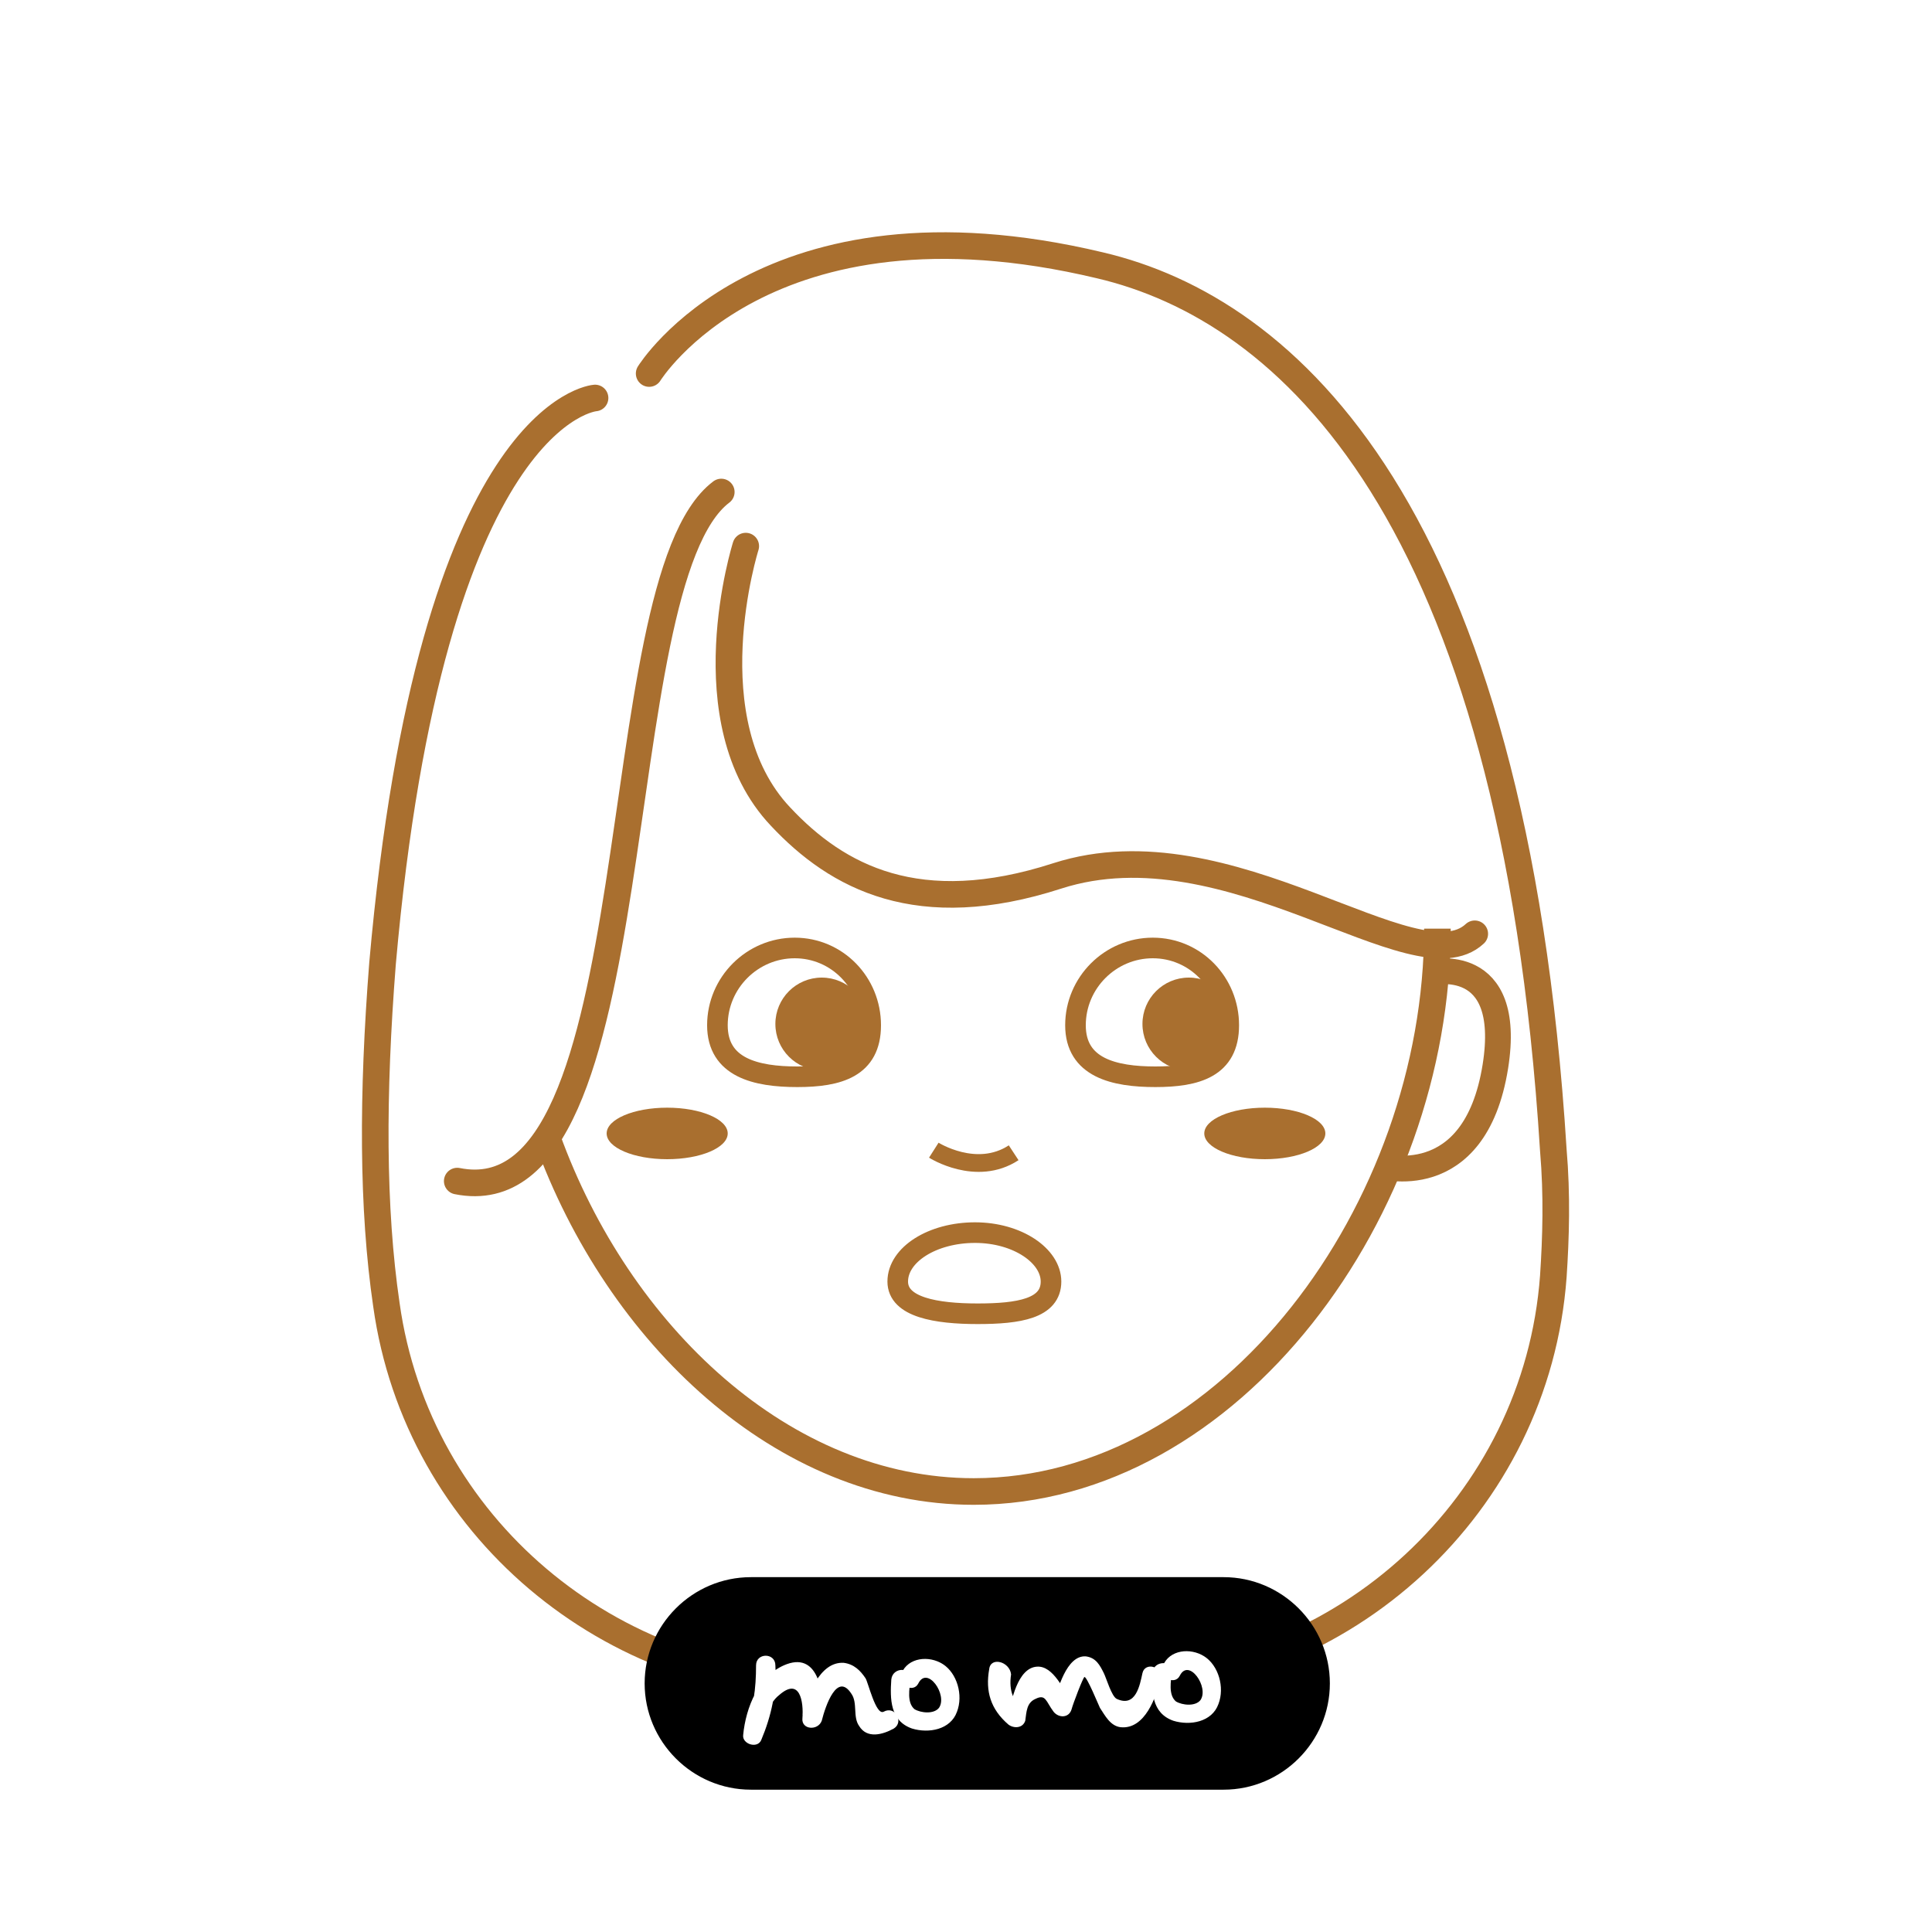
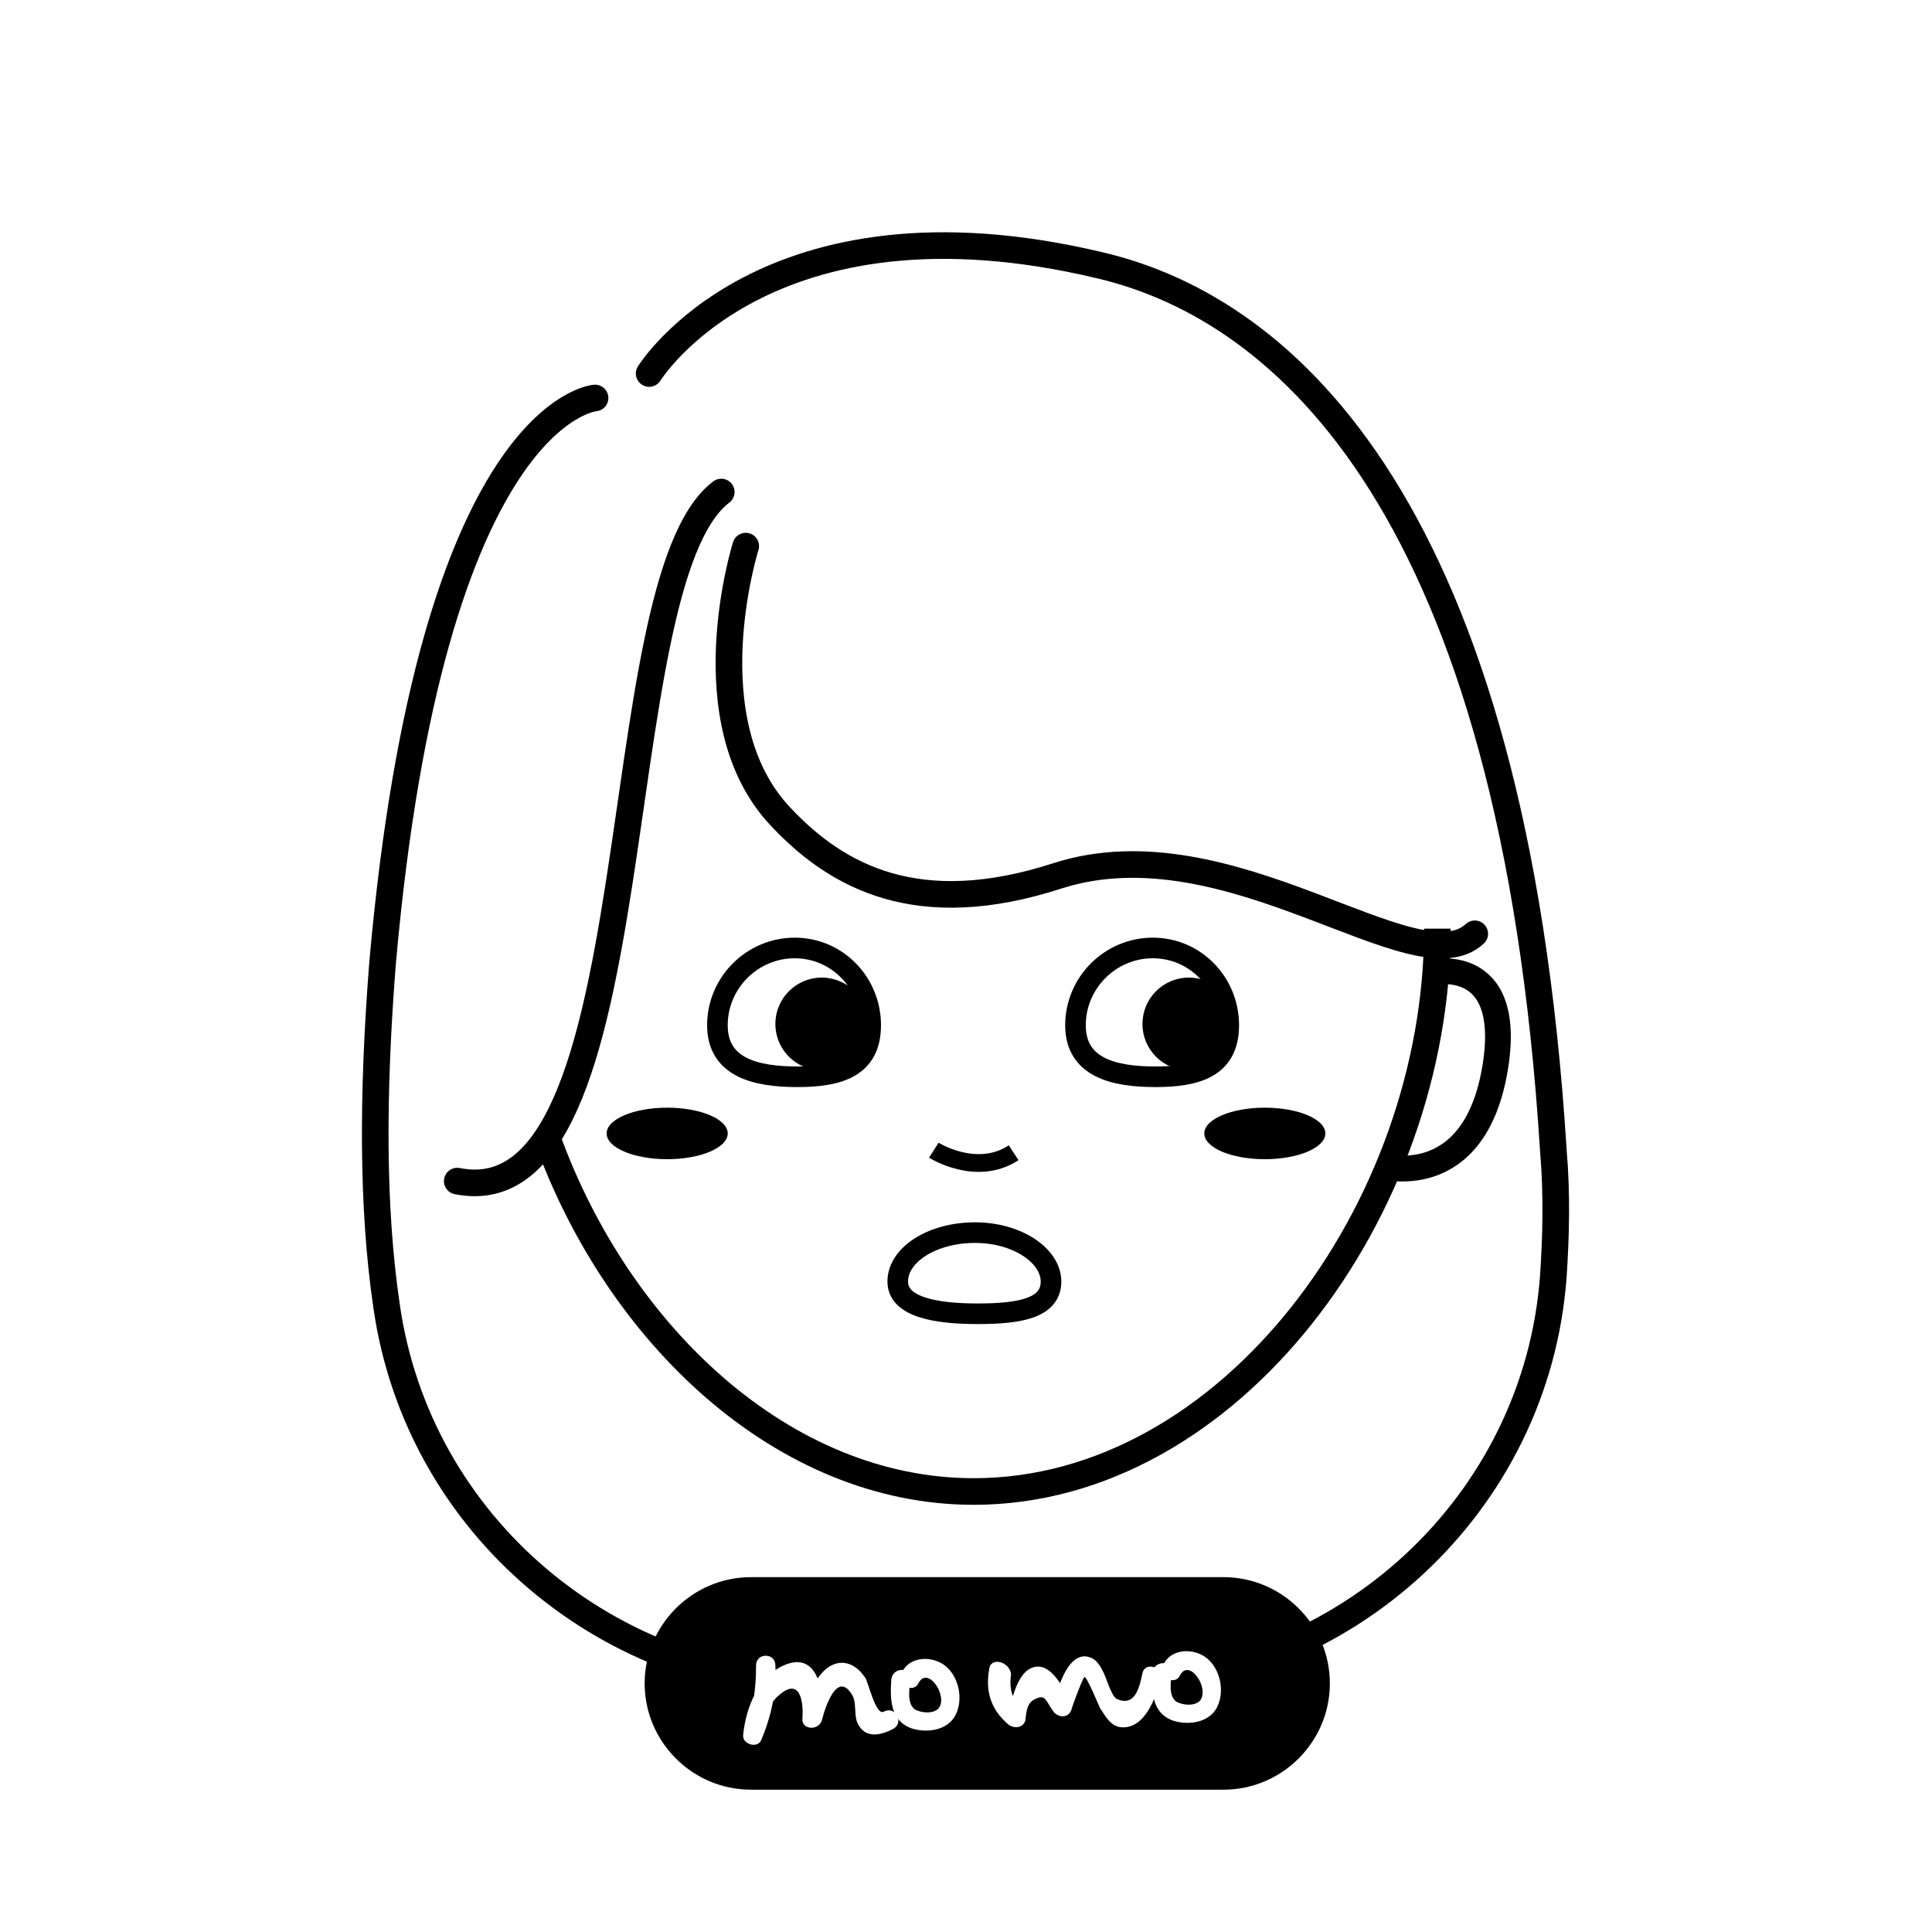
<svg xmlns="http://www.w3.org/2000/svg" version="1.0" id="圖層_1" x="0px" y="0px" viewBox="0 0 150 150" style="enable-background:new 0 0 150 150;" xml:space="preserve">
  <style type="text/css">
	.st0{fill:#FFFFFF;}
- 	.st1{fill:none;stroke:#A96F2F;stroke-width:2.066;stroke-miterlimit:10;}
- 	.st2{fill:none;stroke:#A96F2F;stroke-width:2.066;stroke-linecap:round;stroke-linejoin:round;stroke-miterlimit:10;}
- 	.st3{fill:none;stroke:#A96F2F;stroke-width:1.378;stroke-miterlimit:10;}
- 	.st4{fill:none;stroke:#A96F2F;stroke-width:2;stroke-miterlimit:10;}
- 	.st5{fill:#FFFFFF;stroke:#A96F2F;stroke-width:1.6;stroke-miterlimit:10;}
- 	.st6{fill:none;stroke:#A96F2F;stroke-width:4.133;stroke-miterlimit:10;}
- 	.st7{fill:#A96F2F;}
+ 	.st1{fill:none;stroke:#000;stroke-width:2.066;stroke-miterlimit:10;}
+ 	.st2{fill:none;stroke:#000;stroke-width:2.066;stroke-linecap:round;stroke-linejoin:round;stroke-miterlimit:10;}
+ 	.st3{fill:none;stroke:#000;stroke-width:1.378;stroke-miterlimit:10;}
+ 	.st4{fill:none;stroke:#000;stroke-width:2;stroke-miterlimit:10;}
+ 	.st5{fill:#FFFFFF;stroke:#000;stroke-width:1.6;stroke-miterlimit:10;}
+ 	.st6{fill:none;stroke:#000;stroke-width:4.133;stroke-miterlimit:10;}
+ 	.st7{fill:#000;}
	.st8{stroke:#000000;stroke-width:0.5;stroke-miterlimit:10;}
</style>
  <rect class="st0" width="150" height="150" />
  <g>
    <path class="st1" d="M111.6,72.1c0,21.8-16.1,43.7-36,43.7c-14.8,0-27.6-12.2-33.1-27.4" />
    <path class="st2" d="M46.2,30.9c0,0-12.7,0.9-16.5,43.9C28.9,85,28.9,93.8,30,101.3c2.4,17.2,17.4,29.7,34.7,29.6l21.9-0.2   c17.8-0.2,32.7-13.9,34-31.6c0.2-3,0.3-6.3,0-9.8c-3.1-49.7-20.7-65.3-35.2-68.7C59.4,14.4,50.4,29,50.4,29" />
    <path class="st2" d="M56,38.2c-9.4,7.1-5,56.6-20.5,53.5" />
    <path class="st2" d="M57.9,42.4c0,0-4.3,13.6,2.7,21c4.4,4.7,10.7,8.1,21.5,4.6c13.4-4.3,27.8,8.8,32.4,4.5" />
    <path class="st3" d="M72.5,89.3c0,0,3.3,2.1,6.2,0.2" />
    <path class="st4" d="M111.1,75.5c0,0,6.4-1.5,5,7.3c-1.6,10-9,7.7-9,7.7" />
    <path class="st5" d="M81.6,99.5c0,2.1-2.5,2.5-5.7,2.5s-6.2-0.5-6.2-2.5c0-2.1,2.7-3.8,6-3.8S81.6,97.5,81.6,99.5z" />
    <path class="st6" d="M95,81.4" />
    <path class="st6" d="M83.5,81.4" />
    <g>
      <path class="st5" d="M95.4,79.6c0,3.3-2.5,4-5.7,4s-6.2-0.7-6.2-4s2.7-6,6-6S95.4,76.3,95.4,79.6z" />
      <path class="st5" d="M67.6,79.6c0,3.3-2.5,4-5.7,4s-6.2-0.7-6.2-4s2.7-6,6-6S67.6,76.3,67.6,79.6z" />
      <path class="st6" d="M67.7,79.5" />
      <path class="st6" d="M56.2,79.5" />
      <circle class="st7" cx="63.8" cy="79.5" r="3.6" />
      <circle class="st7" cx="92.3" cy="79.5" r="3.6" />
    </g>
    <ellipse class="st7" cx="51.8" cy="88" rx="4.7" ry="2" />
    <ellipse class="st7" cx="98.2" cy="88" rx="4.7" ry="2" />
  </g>
  <path class="st8" d="M95,138.7H58.3c-4.4,0-8-3.6-8-8v0c0-4.4,3.6-8,8-8H95c4.4,0,8,3.6,8,8v0C103,135.1,99.4,138.7,95,138.7z" />
  <g>
    <g>
      <path class="st0" d="M58.7,129.3c0,1.8-0.2,3.4-0.9,5.1c0.5,0.1,0.9,0.3,1.4,0.4c0.1-1.1,0.4-2.5,1.3-3.2c1.6-1.4,1.9,0.5,1.8,1.8    c-0.1,0.9,1.2,1,1.5,0.2c0.3-1.2,1.2-3.8,2.3-2.1c0.5,0.7,0.1,1.8,0.6,2.5c0.6,1,1.8,0.7,2.7,0.2c0.8-0.5,0.1-1.8-0.8-1.3    c-0.6,0.3-1.2-2.3-1.4-2.6c-0.4-0.6-0.9-1.1-1.7-1.2c-1.9-0.1-2.8,2.6-3.2,4c0.5,0.1,1,0.1,1.5,0.2c0.2-1.7-0.2-5-2.7-4.1    c-2.2,0.8-3.2,3.4-3.4,5.5c-0.1,0.7,1.1,1.1,1.4,0.4c0.8-1.9,1.2-3.8,1.1-5.8C60.2,128.3,58.7,128.3,58.7,129.3L58.7,129.3z" />
    </g>
  </g>
  <g>
    <g>
      <path class="st0" d="M69.2,130.4c-0.1,1.5-0.1,3.2,1.6,3.8c1.3,0.4,3,0.1,3.5-1.3c0.5-1.3,0-3-1.1-3.7c-1.1-0.7-2.7-0.5-3.2,0.7    c-0.4,0.9,0.9,1.6,1.3,0.8c0.7-1.4,2.3,0.9,1.6,1.9c-0.4,0.5-1.4,0.4-1.9,0.1c-0.6-0.5-0.4-1.6-0.3-2.3    C70.8,129.4,69.3,129.4,69.2,130.4L69.2,130.4z" />
    </g>
  </g>
  <g>
    <g>
      <path class="st0" d="M89.5,129.8c-0.1,1.5-0.1,3.2,1.6,3.8c1.3,0.4,3,0.1,3.5-1.3c0.5-1.3,0-3-1.1-3.7c-1.1-0.7-2.7-0.5-3.2,0.7    c-0.4,0.9,0.9,1.6,1.3,0.8c0.7-1.4,2.3,0.9,1.6,1.9c-0.4,0.5-1.4,0.4-1.9,0.1c-0.6-0.5-0.4-1.6-0.3-2.3    C91.1,128.9,89.6,128.9,89.5,129.8L89.5,129.8z" />
    </g>
  </g>
  <g>
    <g>
      <path class="st0" d="M76.8,129.6c-0.3,1.7,0.1,3.1,1.5,4.3c0.4,0.3,1.1,0.3,1.3-0.3c0.1-0.7,0.1-1.4,0.8-1.7    c0.8-0.4,0.8,0.2,1.4,1c0.4,0.5,1.2,0.5,1.4-0.2c0.1-0.4,0.9-2.5,1-2.5c0.2,0,1.1,2.2,1.2,2.4c0.4,0.6,0.8,1.4,1.6,1.5    c1.9,0.2,2.8-2.4,3.1-3.8c0.2-0.9-1.2-1.3-1.4-0.4c-0.2,0.9-0.5,2.7-2,2c-0.4-0.2-0.8-1.6-1-2c-0.3-0.6-0.6-1.2-1.4-1.3    c-1.5-0.1-2.2,2.6-2.5,3.7c0.5-0.1,0.9-0.1,1.4-0.2c-0.6-0.8-1.4-2.8-2.7-2.7c-1.5,0.1-2,2.7-2.2,3.8c0.4-0.1,0.8-0.2,1.3-0.3    c-0.9-0.7-1.3-1.6-1.1-2.9C78.4,129,76.9,128.6,76.8,129.6L76.8,129.6z" />
    </g>
  </g>
</svg>
